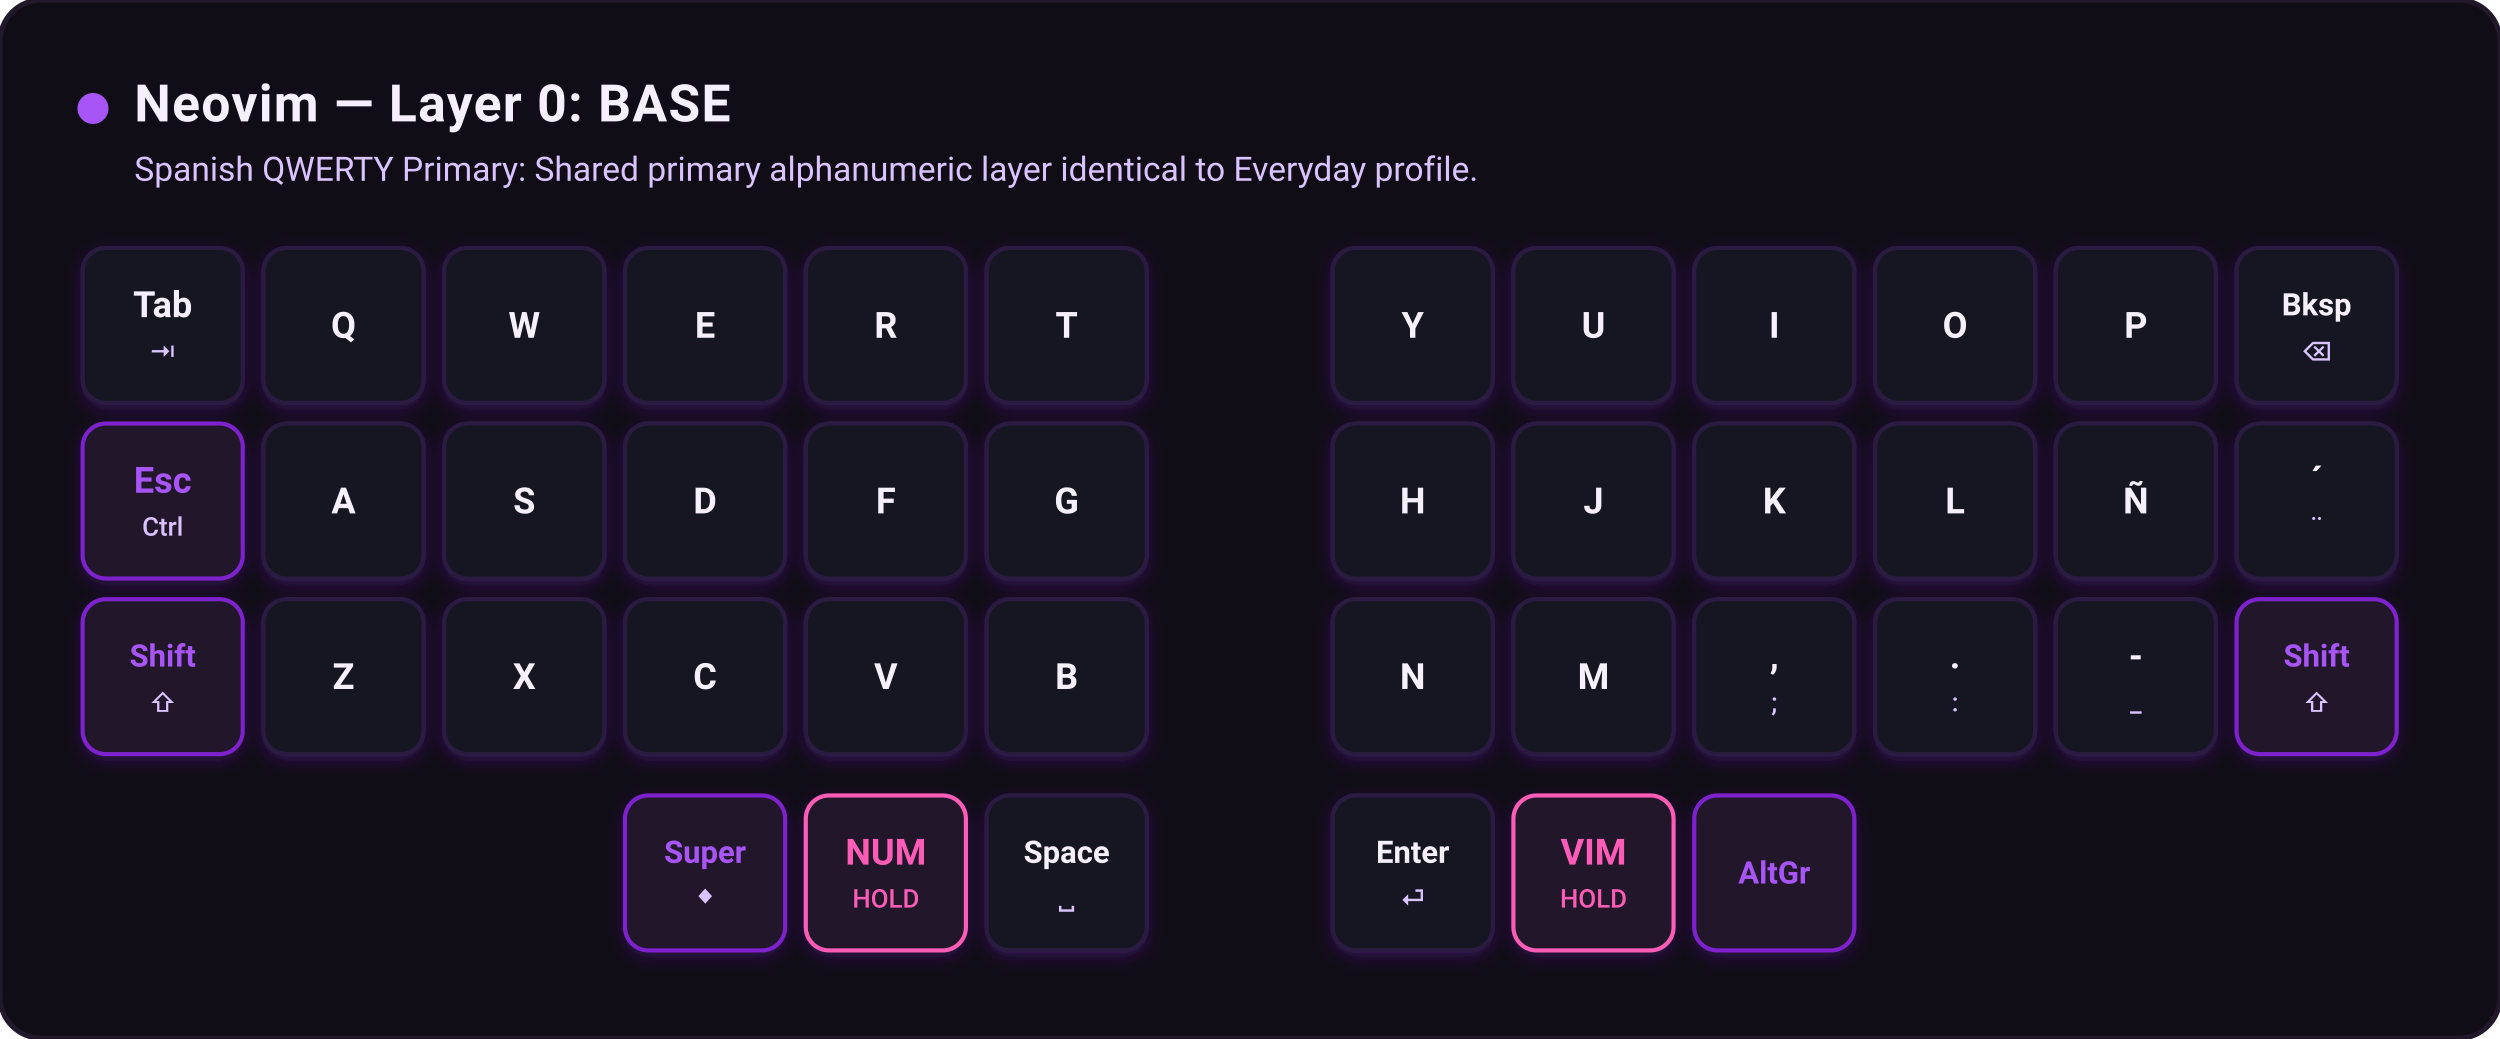
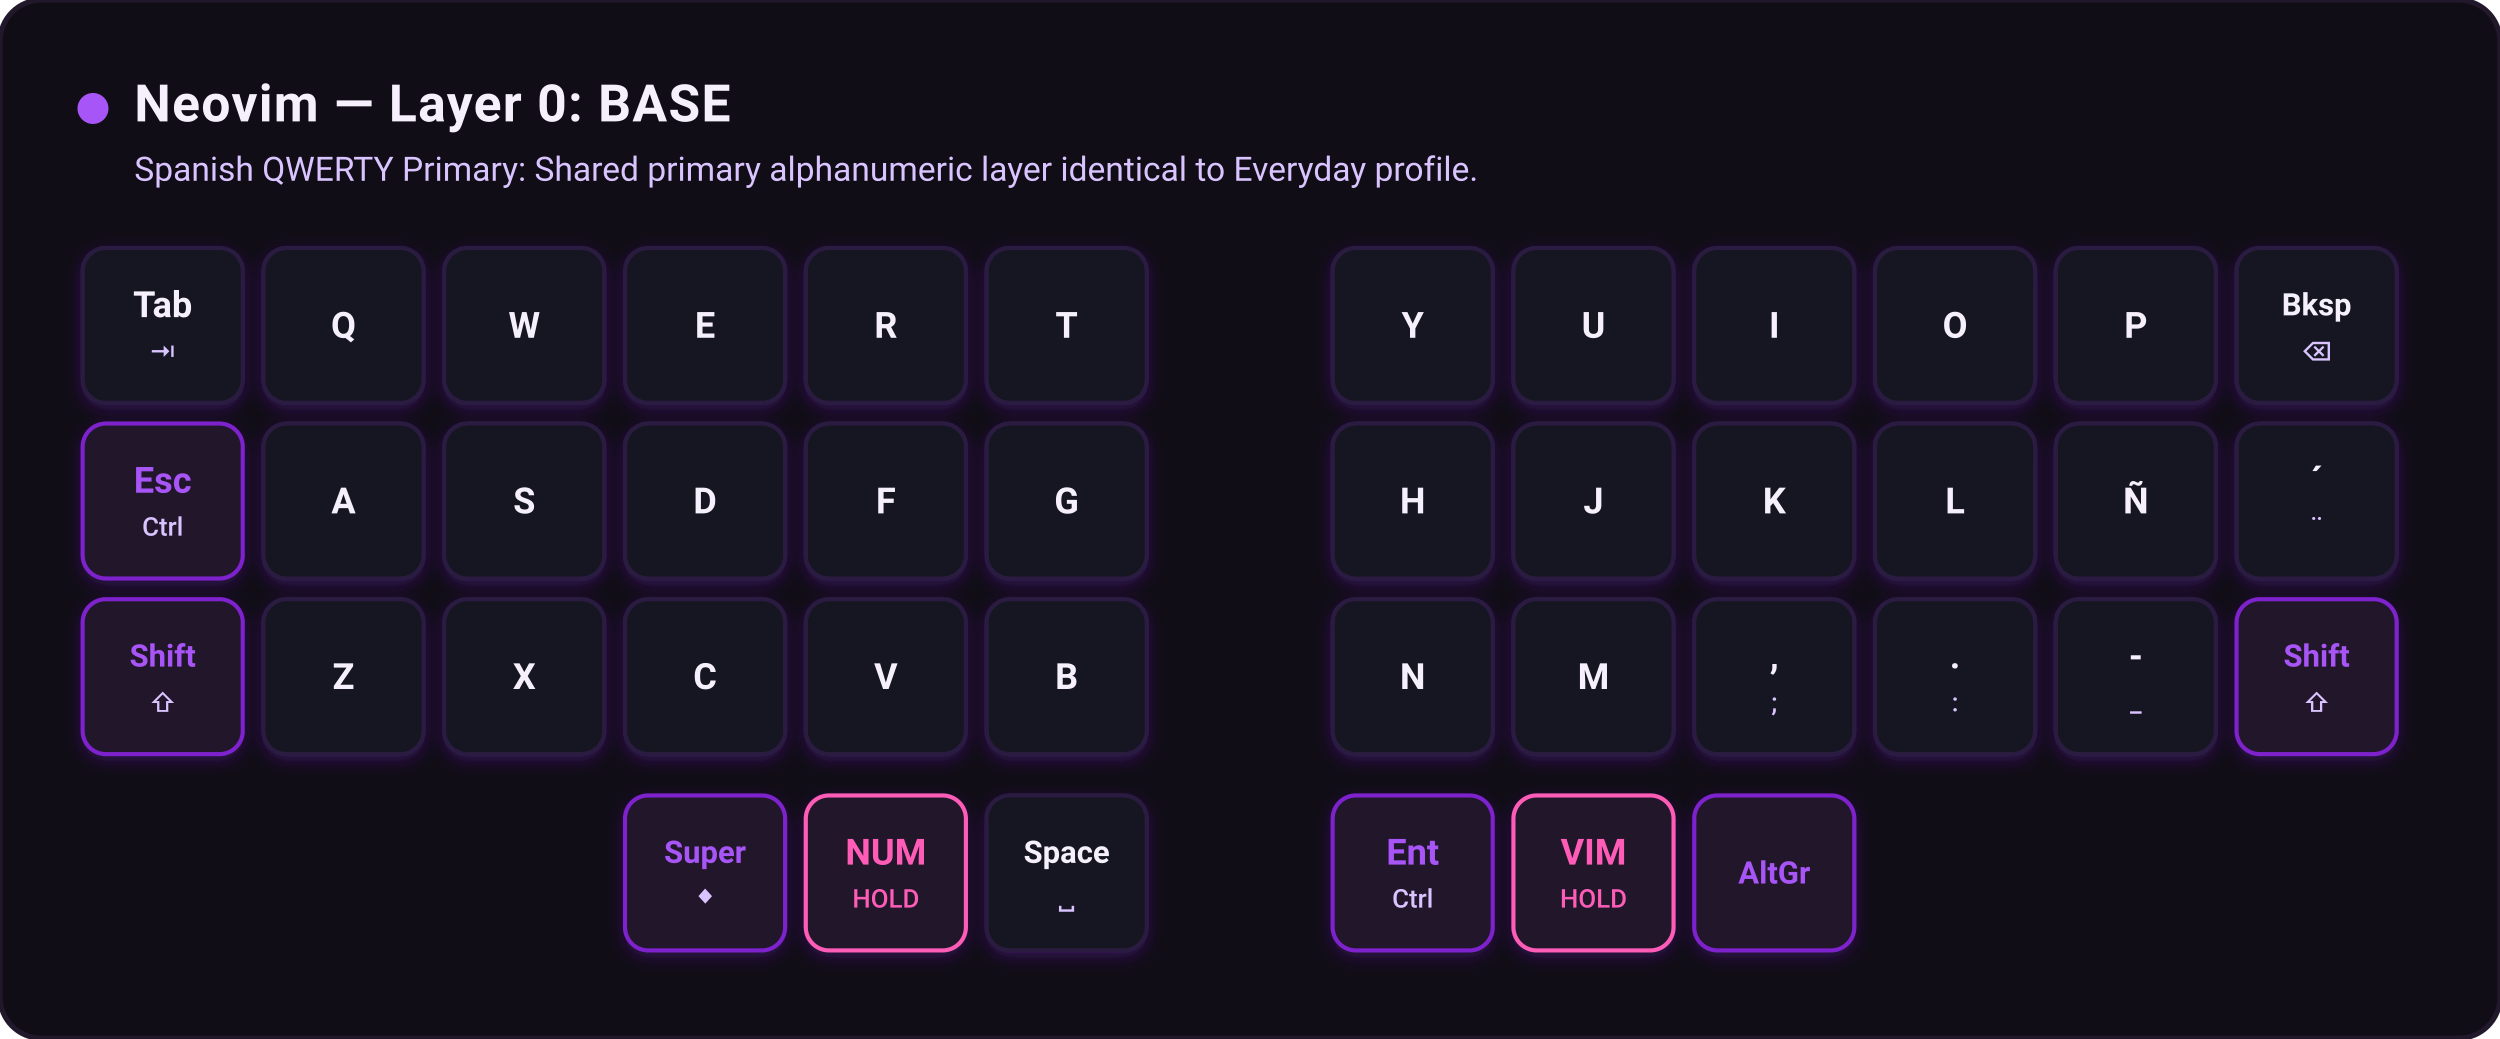
<svg xmlns="http://www.w3.org/2000/svg" viewBox="0 0 968 402" width="968" height="402">
  <defs>
    <style>
      .title { font-family: system-ui, -apple-system, 'Segoe UI', Roboto, Helvetica, Arial, sans-serif; font-size: 20px; font-weight: 700; fill: #F6F0FC; letter-spacing: 0.5px; }
      .subtitle { font-family: system-ui, -apple-system, 'Segoe UI', Roboto, Helvetica, Arial, sans-serif; font-size: 13px; fill: #D9C4FF; }
      .key-main { font-family: system-ui, -apple-system, 'Segoe UI', Roboto, Helvetica, Arial, sans-serif; font-weight: 600; text-anchor: middle; dominant-baseline: central; }
      .key-sub { font-family: system-ui, -apple-system, 'Segoe UI', Roboto, Helvetica, Arial, sans-serif; font-weight: 500; font-size: 10px; text-anchor: middle; dominant-baseline: central; }
    </style>
    <filter id="keyGlow" x="-20%" y="-20%" width="140%" height="140%">
      <feDropShadow dx="0" dy="2" stdDeviation="3" flood-color="#7E22CE" flood-opacity="0.3" />
    </filter>
  </defs>
  <rect width="968" height="402" fill="#100D16" rx="16" stroke="#21182B" stroke-width="2" />
  <circle cx="36" cy="42" r="6" fill="#A855F7" />
  <text x="52" y="47" class="title">Neovim — Layer 0: BASE</text>
  <text x="52" y="70" class="subtitle">Spanish QWERTY Primary: Shared primary alphanumeric layer identical to Everyday profile.</text>
  <g transform="translate(32, 96)">
    <rect x="0" y="0" width="62" height="60" rx="9" ry="9" fill="#181224" stroke="#2c1e40" stroke-width="1.6" filter="url(#keyGlow)" />
    <text x="31.0" y="22.0" font-size="14" fill="#F6F0FC" class="key-main">Tab</text>
    <text x="31.0" y="40.0" fill="#D9C4FF" class="key-sub">⇥</text>
    <rect x="70" y="0" width="62" height="60" rx="9" ry="9" fill="#181224" stroke="#2c1e40" stroke-width="1.6" filter="url(#keyGlow)" />
    <text x="101.0" y="30.0" font-size="14" fill="#F6F0FC" class="key-main">Q</text>
    <rect x="140" y="0" width="62" height="60" rx="9" ry="9" fill="#181224" stroke="#2c1e40" stroke-width="1.6" filter="url(#keyGlow)" />
    <text x="171.0" y="30.0" font-size="14" fill="#F6F0FC" class="key-main">W</text>
    <rect x="210" y="0" width="62" height="60" rx="9" ry="9" fill="#181224" stroke="#2c1e40" stroke-width="1.6" filter="url(#keyGlow)" />
    <text x="241.0" y="30.0" font-size="14" fill="#F6F0FC" class="key-main">E</text>
    <rect x="280" y="0" width="62" height="60" rx="9" ry="9" fill="#181224" stroke="#2c1e40" stroke-width="1.6" filter="url(#keyGlow)" />
    <text x="311.0" y="30.0" font-size="14" fill="#F6F0FC" class="key-main">R</text>
    <rect x="350" y="0" width="62" height="60" rx="9" ry="9" fill="#181224" stroke="#2c1e40" stroke-width="1.6" filter="url(#keyGlow)" />
    <text x="381.0" y="30.0" font-size="14" fill="#F6F0FC" class="key-main">T</text>
    <rect x="484" y="0" width="62" height="60" rx="9" ry="9" fill="#181224" stroke="#2c1e40" stroke-width="1.6" filter="url(#keyGlow)" />
    <text x="515.0" y="30.0" font-size="14" fill="#F6F0FC" class="key-main">Y</text>
    <rect x="554" y="0" width="62" height="60" rx="9" ry="9" fill="#181224" stroke="#2c1e40" stroke-width="1.6" filter="url(#keyGlow)" />
    <text x="585.0" y="30.0" font-size="14" fill="#F6F0FC" class="key-main">U</text>
    <rect x="624" y="0" width="62" height="60" rx="9" ry="9" fill="#181224" stroke="#2c1e40" stroke-width="1.6" filter="url(#keyGlow)" />
    <text x="655.0" y="30.0" font-size="14" fill="#F6F0FC" class="key-main">I</text>
    <rect x="694" y="0" width="62" height="60" rx="9" ry="9" fill="#181224" stroke="#2c1e40" stroke-width="1.6" filter="url(#keyGlow)" />
    <text x="725.0" y="30.0" font-size="14" fill="#F6F0FC" class="key-main">O</text>
    <rect x="764" y="0" width="62" height="60" rx="9" ry="9" fill="#181224" stroke="#2c1e40" stroke-width="1.6" filter="url(#keyGlow)" />
    <text x="795.0" y="30.0" font-size="14" fill="#F6F0FC" class="key-main">P</text>
    <rect x="834" y="0" width="62" height="60" rx="9" ry="9" fill="#181224" stroke="#2c1e40" stroke-width="1.6" filter="url(#keyGlow)" />
    <text x="865.0" y="22.0" font-size="12" fill="#F6F0FC" class="key-main">Bksp</text>
    <text x="865.0" y="40.0" fill="#D9C4FF" class="key-sub">⌫</text>
    <rect x="0" y="68" width="62" height="60" rx="9" ry="9" fill="#21182B" stroke="#7E22CE" stroke-width="1.6" filter="url(#keyGlow)" />
    <text x="31.0" y="90.0" font-size="14" fill="#A855F7" class="key-main">Esc</text>
    <text x="31.0" y="108.0" fill="#D9C4FF" class="key-sub">Ctrl</text>
    <rect x="70" y="68" width="62" height="60" rx="9" ry="9" fill="#181224" stroke="#2c1e40" stroke-width="1.6" filter="url(#keyGlow)" />
    <text x="101.0" y="98.0" font-size="14" fill="#F6F0FC" class="key-main">A</text>
    <rect x="140" y="68" width="62" height="60" rx="9" ry="9" fill="#181224" stroke="#2c1e40" stroke-width="1.6" filter="url(#keyGlow)" />
    <text x="171.0" y="98.0" font-size="14" fill="#F6F0FC" class="key-main">S</text>
    <rect x="210" y="68" width="62" height="60" rx="9" ry="9" fill="#181224" stroke="#2c1e40" stroke-width="1.6" filter="url(#keyGlow)" />
    <text x="241.0" y="98.0" font-size="14" fill="#F6F0FC" class="key-main">D</text>
    <rect x="280" y="68" width="62" height="60" rx="9" ry="9" fill="#181224" stroke="#2c1e40" stroke-width="1.6" filter="url(#keyGlow)" />
    <text x="311.0" y="98.0" font-size="14" fill="#F6F0FC" class="key-main">F</text>
    <rect x="350" y="68" width="62" height="60" rx="9" ry="9" fill="#181224" stroke="#2c1e40" stroke-width="1.6" filter="url(#keyGlow)" />
    <text x="381.0" y="98.0" font-size="14" fill="#F6F0FC" class="key-main">G</text>
    <rect x="484" y="68" width="62" height="60" rx="9" ry="9" fill="#181224" stroke="#2c1e40" stroke-width="1.6" filter="url(#keyGlow)" />
    <text x="515.0" y="98.0" font-size="14" fill="#F6F0FC" class="key-main">H</text>
    <rect x="554" y="68" width="62" height="60" rx="9" ry="9" fill="#181224" stroke="#2c1e40" stroke-width="1.6" filter="url(#keyGlow)" />
    <text x="585.0" y="98.0" font-size="14" fill="#F6F0FC" class="key-main">J</text>
    <rect x="624" y="68" width="62" height="60" rx="9" ry="9" fill="#181224" stroke="#2c1e40" stroke-width="1.6" filter="url(#keyGlow)" />
    <text x="655.0" y="98.0" font-size="14" fill="#F6F0FC" class="key-main">K</text>
    <rect x="694" y="68" width="62" height="60" rx="9" ry="9" fill="#181224" stroke="#2c1e40" stroke-width="1.6" filter="url(#keyGlow)" />
    <text x="725.0" y="98.0" font-size="14" fill="#F6F0FC" class="key-main">L</text>
    <rect x="764" y="68" width="62" height="60" rx="9" ry="9" fill="#181224" stroke="#2c1e40" stroke-width="1.6" filter="url(#keyGlow)" />
    <text x="795.0" y="98.0" font-size="14" fill="#F6F0FC" class="key-main">Ñ</text>
    <rect x="834" y="68" width="62" height="60" rx="9" ry="9" fill="#181224" stroke="#2c1e40" stroke-width="1.6" filter="url(#keyGlow)" />
    <text x="865.0" y="90.0" font-size="14" fill="#F6F0FC" class="key-main">´</text>
    <text x="865.0" y="108.0" fill="#D9C4FF" class="key-sub">¨</text>
    <rect x="0" y="136" width="62" height="60" rx="9" ry="9" fill="#21182B" stroke="#7E22CE" stroke-width="1.6" filter="url(#keyGlow)" />
    <text x="31.0" y="158.0" font-size="12" fill="#A855F7" class="key-main">Shift</text>
    <text x="31.0" y="176.0" fill="#D9C4FF" class="key-sub">⇧</text>
    <rect x="70" y="136" width="62" height="60" rx="9" ry="9" fill="#181224" stroke="#2c1e40" stroke-width="1.6" filter="url(#keyGlow)" />
    <text x="101.0" y="166.0" font-size="14" fill="#F6F0FC" class="key-main">Z</text>
    <rect x="140" y="136" width="62" height="60" rx="9" ry="9" fill="#181224" stroke="#2c1e40" stroke-width="1.6" filter="url(#keyGlow)" />
    <text x="171.0" y="166.0" font-size="14" fill="#F6F0FC" class="key-main">X</text>
    <rect x="210" y="136" width="62" height="60" rx="9" ry="9" fill="#181224" stroke="#2c1e40" stroke-width="1.6" filter="url(#keyGlow)" />
    <text x="241.0" y="166.0" font-size="14" fill="#F6F0FC" class="key-main">C</text>
    <rect x="280" y="136" width="62" height="60" rx="9" ry="9" fill="#181224" stroke="#2c1e40" stroke-width="1.6" filter="url(#keyGlow)" />
    <text x="311.0" y="166.0" font-size="14" fill="#F6F0FC" class="key-main">V</text>
    <rect x="350" y="136" width="62" height="60" rx="9" ry="9" fill="#181224" stroke="#2c1e40" stroke-width="1.6" filter="url(#keyGlow)" />
    <text x="381.0" y="166.0" font-size="14" fill="#F6F0FC" class="key-main">B</text>
    <rect x="484" y="136" width="62" height="60" rx="9" ry="9" fill="#181224" stroke="#2c1e40" stroke-width="1.6" filter="url(#keyGlow)" />
    <text x="515.0" y="166.0" font-size="14" fill="#F6F0FC" class="key-main">N</text>
    <rect x="554" y="136" width="62" height="60" rx="9" ry="9" fill="#181224" stroke="#2c1e40" stroke-width="1.6" filter="url(#keyGlow)" />
    <text x="585.0" y="166.0" font-size="14" fill="#F6F0FC" class="key-main">M</text>
    <rect x="624" y="136" width="62" height="60" rx="9" ry="9" fill="#181224" stroke="#2c1e40" stroke-width="1.6" filter="url(#keyGlow)" />
    <text x="655.0" y="158.0" font-size="14" fill="#F6F0FC" class="key-main">,</text>
    <text x="655.0" y="176.0" fill="#D9C4FF" class="key-sub">;</text>
    <rect x="694" y="136" width="62" height="60" rx="9" ry="9" fill="#181224" stroke="#2c1e40" stroke-width="1.6" filter="url(#keyGlow)" />
    <text x="725.0" y="158.0" font-size="14" fill="#F6F0FC" class="key-main">.</text>
    <text x="725.0" y="176.0" fill="#D9C4FF" class="key-sub">:</text>
    <rect x="764" y="136" width="62" height="60" rx="9" ry="9" fill="#181224" stroke="#2c1e40" stroke-width="1.6" filter="url(#keyGlow)" />
    <text x="795.0" y="158.0" font-size="14" fill="#F6F0FC" class="key-main">-</text>
    <text x="795.0" y="176.0" fill="#D9C4FF" class="key-sub">_</text>
    <rect x="834" y="136" width="62" height="60" rx="9" ry="9" fill="#21182B" stroke="#7E22CE" stroke-width="1.6" filter="url(#keyGlow)" />
    <text x="865.0" y="158.0" font-size="12" fill="#A855F7" class="key-main">Shift</text>
    <text x="865.0" y="176.0" fill="#D9C4FF" class="key-sub">⇧</text>
    <rect x="210" y="212" width="62" height="60" rx="9" ry="9" fill="#21182B" stroke="#7E22CE" stroke-width="1.6" filter="url(#keyGlow)" />
    <text x="241.0" y="234.0" font-size="12" fill="#A855F7" class="key-main">Super</text>
    <text x="241.0" y="252.0" fill="#D9C4FF" class="key-sub">◆</text>
    <rect x="280" y="212" width="62" height="60" rx="9" ry="9" fill="#21182B" stroke="#FF5CB8" stroke-width="1.6" filter="url(#keyGlow)" />
    <text x="311.0" y="234.0" font-size="14" fill="#FF5CB8" class="key-main">NUM</text>
    <text x="311.0" y="252.0" fill="#FF5CB8" class="key-sub">HOLD</text>
    <rect x="350" y="212" width="62" height="60" rx="9" ry="9" fill="#181224" stroke="#2c1e40" stroke-width="1.6" filter="url(#keyGlow)" />
    <text x="381.0" y="234.0" font-size="12" fill="#F6F0FC" class="key-main">Space</text>
    <text x="381.0" y="252.0" fill="#D9C4FF" class="key-sub">␣</text>
-     <rect x="484" y="212" width="62" height="60" rx="9" ry="9" fill="#181224" stroke="#2c1e40" stroke-width="1.6" filter="url(#keyGlow)" />
-     <text x="515.0" y="234.0" font-size="12" fill="#F6F0FC" class="key-main">Enter</text>
-     <text x="515.0" y="252.0" fill="#D9C4FF" class="key-sub">⏎</text>
+     <rect x="484" y="212" width="62" height="60" rx="9" ry="9" fill="#21182B" stroke="#7E22CE" stroke-width="1.6" filter="url(#keyGlow)" />
+     <text x="515.0" y="234.0" font-size="14" fill="#A855F7" class="key-main">Ent</text>
+     <text x="515.0" y="252.0" fill="#D9C4FF" class="key-sub">Ctrl</text>
    <rect x="554" y="212" width="62" height="60" rx="9" ry="9" fill="#21182B" stroke="#FF5CB8" stroke-width="1.6" filter="url(#keyGlow)" />
    <text x="585.0" y="234.0" font-size="14" fill="#FF5CB8" class="key-main">VIM</text>
    <text x="585.0" y="252.0" fill="#FF5CB8" class="key-sub">HOLD</text>
    <rect x="624" y="212" width="62" height="60" rx="9" ry="9" fill="#21182B" stroke="#7E22CE" stroke-width="1.6" filter="url(#keyGlow)" />
    <text x="655.0" y="242.0" font-size="12" fill="#A855F7" class="key-main">AltGr</text>
  </g>
</svg>
